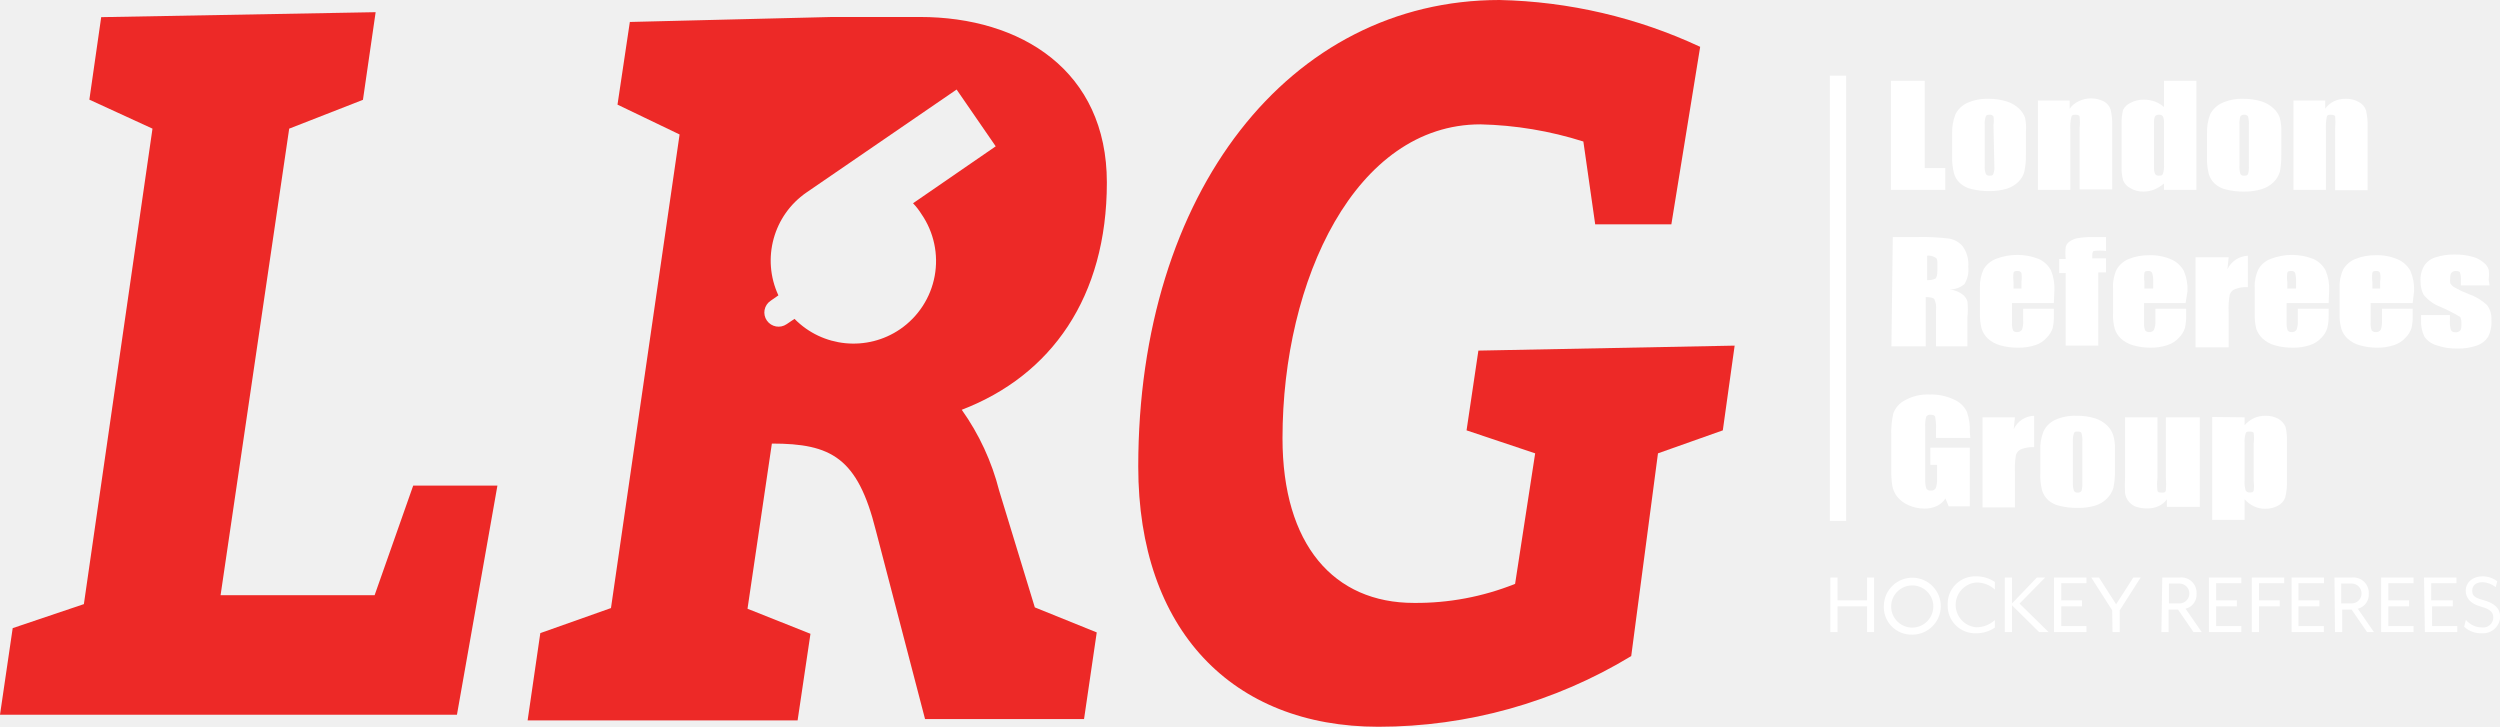
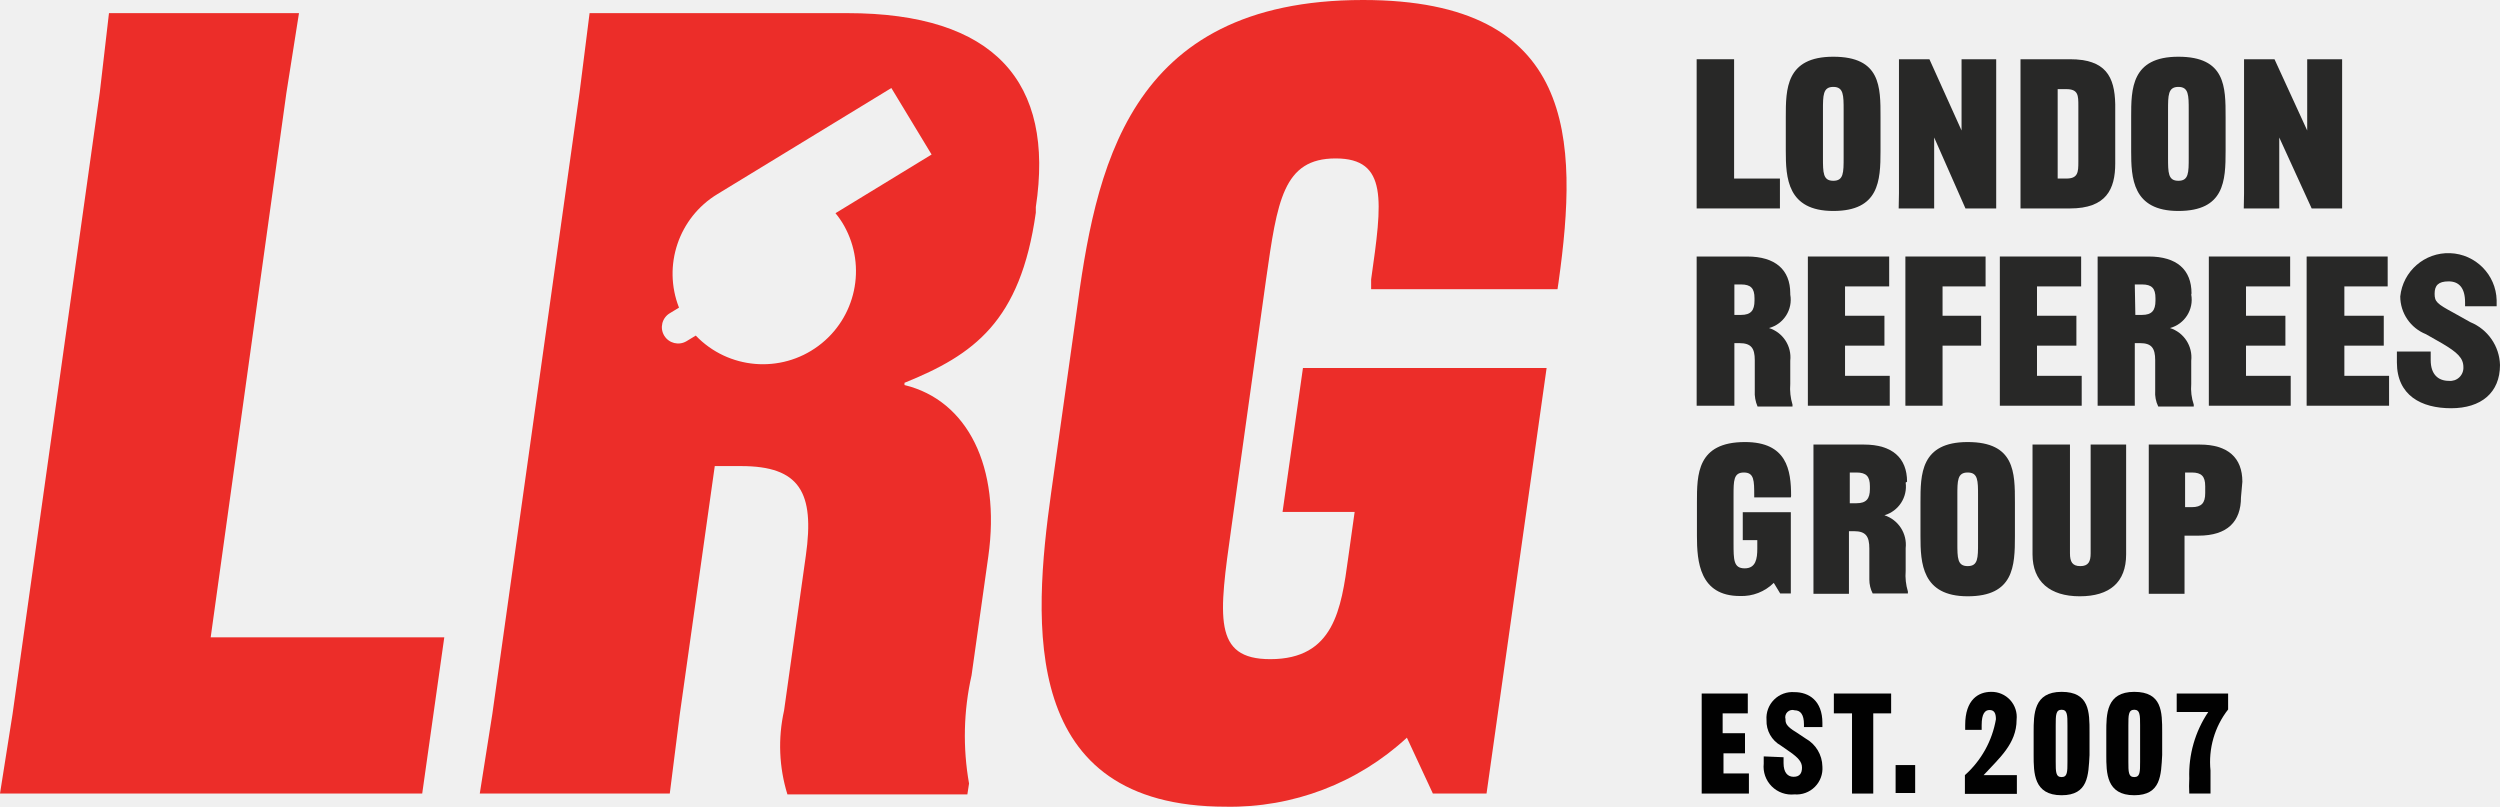
- <svg xmlns="http://www.w3.org/2000/svg" viewBox="0 0 145.75 42.37">
+ <svg xmlns="http://www.w3.org/2000/svg" id="Layer_1" data-name="Layer 1" viewBox="0 0 89.47 28.86">
  <defs>
-     <style>.cls-1{fill:#ed2927;}.cls-2{fill:#fff;}</style>
+     <style>.cls-1{fill:#ec2d29;}.cls-2{fill:#282827;}.cls-3{fill:#010101;}</style>
  </defs>
-   <g id="Layer_2" data-name="Layer 2">
-     <g id="Layer_1-2" data-name="Layer 1">
-       <path class="cls-1" d="M21.84,34.7l2.25-6.39H29L26.64,41.67H0l.74-5.05,4.15-1.4,4-27.72L5.21,5.81,5.9,1l16-.29-.74,5.11L16.86,7.5l-4,27.2Z" />
-       <path class="cls-1" d="M80.36,42.37c-8.51,0-14-5.64-14-15.17,0-16,8.83-27.2,21.06-27.2a29.16,29.16,0,0,1,11.7,2.73L97.44,13.08H93l-.69-4.83a21.45,21.45,0,0,0-6-1c-7.28,0-11.54,9.06-11.54,18.3,0,6.22,3,9.6,7.66,9.6a15.5,15.5,0,0,0,5.9-1.11l1.17-7.61-4-1.34.69-4.65,14.94-.29-.69,4.94-3.78,1.34L95.1,38.25A28.42,28.42,0,0,1,80.36,42.37Z" />
-       <path class="cls-2" d="M112.21,4.71V9.8h1.2v1.27h-3.17V4.71Z" />
-       <path class="cls-2" d="M118.11,7.69V9a4.25,4.25,0,0,1-.09,1,1.25,1.25,0,0,1-.36.61A1.62,1.62,0,0,1,117,11a3.28,3.28,0,0,1-1,.14,4,4,0,0,1-1.06-.12,1.42,1.42,0,0,1-.68-.35,1.2,1.2,0,0,1-.34-.56,3.53,3.53,0,0,1-.11-1V7.8A2.84,2.84,0,0,1,114,6.67a1.43,1.43,0,0,1,.67-.66,2.83,2.83,0,0,1,1.25-.25,3.48,3.48,0,0,1,1.09.16,1.86,1.86,0,0,1,.71.42,1.46,1.46,0,0,1,.34.52A2.84,2.84,0,0,1,118.11,7.69Zm-1.89-.39a1.64,1.64,0,0,0,0-.51.23.23,0,0,0-.22-.1c-.12,0-.19,0-.23.1a1.3,1.3,0,0,0-.06.51V9.65a1.18,1.18,0,0,0,.06.48.21.21,0,0,0,.22.11c.11,0,.19,0,.22-.1a1,1,0,0,0,.06-.44Z" />
-       <path class="cls-2" d="M120.66,5.86l0,.48a1.31,1.31,0,0,1,.51-.43,1.66,1.66,0,0,1,1.48,0,.84.84,0,0,1,.4.48,3.74,3.74,0,0,1,.09,1v3.65h-1.9V7.46a2.81,2.81,0,0,0,0-.66c0-.07-.1-.11-.23-.11s-.22,0-.25.13a2.49,2.49,0,0,0-.06.73v3.52h-1.89V5.86Z" />
-       <path class="cls-2" d="M128.05,4.71v6.36h-1.89V10.7a2.14,2.14,0,0,1-.57.35,1.68,1.68,0,0,1-.63.12,1.43,1.43,0,0,1-.76-.2.89.89,0,0,1-.42-.45,2.7,2.7,0,0,1-.09-.83V7.25a2.77,2.77,0,0,1,.09-.85A.89.89,0,0,1,124.2,6a1.61,1.61,0,0,1,.78-.19,1.93,1.93,0,0,1,.65.11,1.71,1.71,0,0,1,.53.32V4.71Zm-1.89,2.46a.79.79,0,0,0-.06-.38.24.24,0,0,0-.23-.1.26.26,0,0,0-.23.09.79.79,0,0,0-.06.39V9.73a.88.88,0,0,0,.06.41.23.23,0,0,0,.22.1c.12,0,.2,0,.24-.11a1.45,1.45,0,0,0,.06-.55Z" />
-       <path class="cls-2" d="M133,7.69V9a5,5,0,0,1-.08,1,1.43,1.43,0,0,1-.36.61,1.68,1.68,0,0,1-.71.42,3.35,3.35,0,0,1-1,.14,4,4,0,0,1-1.06-.12,1.42,1.42,0,0,1-.68-.35,1.28,1.28,0,0,1-.34-.56,3.6,3.6,0,0,1-.1-1V7.8a2.87,2.87,0,0,1,.18-1.13,1.45,1.45,0,0,1,.68-.66,2.79,2.79,0,0,1,1.24-.25,3.55,3.55,0,0,1,1.1.16,1.81,1.81,0,0,1,.7.42,1.33,1.33,0,0,1,.34.52A2.84,2.84,0,0,1,133,7.69Zm-1.89-.39a1.64,1.64,0,0,0-.05-.51.23.23,0,0,0-.22-.1.24.24,0,0,0-.23.1,1.64,1.64,0,0,0-.05.51V9.65a1.49,1.49,0,0,0,.05.48.21.21,0,0,0,.22.11c.12,0,.19,0,.23-.1a1.28,1.28,0,0,0,.05-.44Z" />
-       <path class="cls-2" d="M135.56,5.86l0,.48a1.28,1.28,0,0,1,.5-.43,1.52,1.52,0,0,1,.69-.15,1.44,1.44,0,0,1,.79.2.84.84,0,0,1,.4.48,3.74,3.74,0,0,1,.09,1v3.65h-1.89V7.46a3.56,3.56,0,0,0,0-.66c0-.07-.11-.11-.24-.11s-.22,0-.25.13a3.16,3.16,0,0,0-.05.73v3.52h-1.89V5.86Z" />
-       <path class="cls-2" d="M110.35,13.82h1.4a12.75,12.75,0,0,1,1.89.09,1.32,1.32,0,0,1,.8.47,1.79,1.79,0,0,1,.31,1.18,1.58,1.58,0,0,1-.22,1,1.26,1.26,0,0,1-.86.31,1.6,1.6,0,0,1,.78.32.85.85,0,0,1,.25.38,4.36,4.36,0,0,1,0,.94v1.68h-1.83V18.07a1.16,1.16,0,0,0-.1-.63c-.06-.08-.23-.12-.5-.12v2.87h-2Zm2,1.09v1.42a1,1,0,0,0,.47-.08c.09-.05.13-.22.13-.5V15.4c0-.2,0-.33-.13-.39A.76.76,0,0,0,112.32,14.91Z" />
-       <path class="cls-2" d="M119.74,17.67H117.3V18.8a1.1,1.1,0,0,0,.06.46.25.25,0,0,0,.23.1.31.31,0,0,0,.29-.14,1.22,1.22,0,0,0,.07-.52V18h1.79v.38a2.92,2.92,0,0,1-.07.75,1.4,1.4,0,0,1-.34.55,1.49,1.49,0,0,1-.67.44,3.07,3.07,0,0,1-1,.15,3.73,3.73,0,0,1-1.06-.14,1.83,1.83,0,0,1-.72-.4,1.46,1.46,0,0,1-.35-.56,3.25,3.25,0,0,1-.1-.89V16.77a2.35,2.35,0,0,1,.22-1.08,1.45,1.45,0,0,1,.72-.6,3.44,3.44,0,0,1,2.47,0,1.5,1.5,0,0,1,.73.67,2.7,2.7,0,0,1,.2,1.18Zm-1.89-.85v-.38a1.77,1.77,0,0,0,0-.52.21.21,0,0,0-.21-.12c-.14,0-.22,0-.25.1a1.94,1.94,0,0,0,0,.54v.38Z" />
-       <path class="cls-2" d="M122.78,13.82v.81a3,3,0,0,0-.7,0c-.07,0-.1.12-.1.26v.17h.8v.82h-.45v4.27h-1.9V15.92h-.38V15.1h.38a3.16,3.16,0,0,1,0-.69.51.51,0,0,1,.2-.31,1.21,1.21,0,0,1,.47-.21,5,5,0,0,1,.93-.07Z" />
-       <path class="cls-2" d="M127.42,17.67H125V18.8a1.1,1.1,0,0,0,.06.46.27.27,0,0,0,.24.1.28.28,0,0,0,.28-.14,1.18,1.18,0,0,0,.08-.52V18h1.79v.38a2.92,2.92,0,0,1-.07.75,1.4,1.4,0,0,1-.34.55,1.52,1.52,0,0,1-.68.44,3,3,0,0,1-1,.15,3.66,3.66,0,0,1-1-.14,1.76,1.76,0,0,1-.72-.4,1.35,1.35,0,0,1-.35-.56,2.9,2.9,0,0,1-.1-.89V16.77a2.23,2.23,0,0,1,.22-1.08,1.45,1.45,0,0,1,.72-.6,3,3,0,0,1,1.15-.21,3,3,0,0,1,1.32.25,1.52,1.52,0,0,1,.72.67,2.68,2.68,0,0,1,.21,1.18Zm-1.89-.85v-.38a1.39,1.39,0,0,0-.06-.52.2.2,0,0,0-.21-.12c-.13,0-.21,0-.24.1a1.79,1.79,0,0,0,0,.54v.38Z" />
-       <path class="cls-2" d="M129.93,15l-.07.69a1.39,1.39,0,0,1,1.19-.78v1.83a1.78,1.78,0,0,0-.76.12.51.51,0,0,0-.3.33,4.63,4.63,0,0,0-.06,1v2.06H128V15Z" />
-       <path class="cls-2" d="M135.76,17.67h-2.45V18.8a1.1,1.1,0,0,0,.06.46.27.27,0,0,0,.23.1.3.3,0,0,0,.29-.14,1.22,1.22,0,0,0,.07-.52V18h1.8v.38a2.84,2.84,0,0,1-.08.75,1.36,1.36,0,0,1-.33.55,1.57,1.57,0,0,1-.68.44,3,3,0,0,1-1,.15,3.78,3.78,0,0,1-1.06-.14,1.79,1.79,0,0,1-.71-.4,1.49,1.49,0,0,1-.36-.56,3.32,3.32,0,0,1-.09-.89V16.77a2.23,2.23,0,0,1,.22-1.08,1.37,1.37,0,0,1,.72-.6,3.41,3.41,0,0,1,2.46,0,1.5,1.5,0,0,1,.73.67,2.68,2.68,0,0,1,.21,1.18Zm-1.9-.85v-.38a1.77,1.77,0,0,0-.05-.52.21.21,0,0,0-.21-.12c-.13,0-.21,0-.25.1a1.94,1.94,0,0,0,0,.54v.38Z" />
-       <path class="cls-2" d="M140.66,17.67h-2.45V18.8a1.1,1.1,0,0,0,.06.46.27.27,0,0,0,.24.1.31.31,0,0,0,.29-.14,1.41,1.41,0,0,0,.07-.52V18h1.79v.38a2.92,2.92,0,0,1-.07.75,1.4,1.4,0,0,1-.34.55,1.52,1.52,0,0,1-.68.44,3,3,0,0,1-1,.15,3.66,3.66,0,0,1-1-.14,1.76,1.76,0,0,1-.72-.4,1.35,1.35,0,0,1-.35-.56,2.9,2.9,0,0,1-.1-.89V16.77a2.23,2.23,0,0,1,.22-1.08,1.45,1.45,0,0,1,.72-.6,3,3,0,0,1,1.15-.21,3,3,0,0,1,1.32.25,1.52,1.52,0,0,1,.72.67,2.68,2.68,0,0,1,.21,1.18Zm-1.9-.85v-.38a1.47,1.47,0,0,0,0-.52.2.2,0,0,0-.21-.12c-.13,0-.21,0-.24.1a1.79,1.79,0,0,0,0,.54v.38Z" />
-       <path class="cls-2" d="M145.14,16.64h-1.67v-.29a1.27,1.27,0,0,0-.05-.45c0-.07-.12-.1-.25-.1a.32.32,0,0,0-.24.09.4.4,0,0,0-.08.26,1.49,1.49,0,0,0,0,.36.67.67,0,0,0,.24.24,6,6,0,0,0,.82.39,3,3,0,0,1,1.08.64,1.31,1.31,0,0,1,.26.87,1.91,1.91,0,0,1-.2,1,1.29,1.29,0,0,1-.66.5,3.24,3.24,0,0,1-1.11.17,3.46,3.46,0,0,1-1.23-.19,1.28,1.28,0,0,1-.71-.51,2,2,0,0,1-.19-1v-.25h1.68v.33a1.49,1.49,0,0,0,.06.54.25.25,0,0,0,.25.13.35.35,0,0,0,.28-.09c.06-.05.08-.17.08-.35s0-.41-.1-.47a9.62,9.62,0,0,0-1.1-.56,2.36,2.36,0,0,1-1-.71,1.55,1.55,0,0,1-.18-.76,1.59,1.59,0,0,1,.2-.92A1.19,1.19,0,0,1,142,15a3.35,3.35,0,0,1,1.1-.16,3.58,3.58,0,0,1,1.05.13,1.58,1.58,0,0,1,.66.35.8.8,0,0,1,.28.4,2.08,2.08,0,0,1,0,.58Z" />
-       <path class="cls-2" d="M114.87,25.53h-2V25a3,3,0,0,0-.05-.69c0-.09-.13-.13-.27-.13a.26.26,0,0,0-.25.11,1.79,1.79,0,0,0-.06.61v3a1.7,1.7,0,0,0,.06.57.26.26,0,0,0,.26.13.3.3,0,0,0,.3-.15,1.59,1.59,0,0,0,.07-.6V27.1h-.39v-1h2.3v3.42h-1.23l-.19-.46a1.24,1.24,0,0,1-.5.44,1.67,1.67,0,0,1-.73.15,2.25,2.25,0,0,1-.93-.2,1.74,1.74,0,0,1-.66-.5,1.48,1.48,0,0,1-.28-.63,6,6,0,0,1-.06-1v-1.9a5.19,5.19,0,0,1,.12-1.32,1.4,1.4,0,0,1,.67-.76,2.69,2.69,0,0,1,1.44-.34,3.07,3.07,0,0,1,1.44.3,1.46,1.46,0,0,1,.74.71,3.09,3.09,0,0,1,.17,1.19Z" />
-       <path class="cls-2" d="M117.47,24.33l-.07.69a1.35,1.35,0,0,1,1.19-.78v1.83a1.82,1.82,0,0,0-.76.12.54.54,0,0,0-.3.33,4.63,4.63,0,0,0-.06,1v2.06h-1.89V24.33Z" />
-       <path class="cls-2" d="M123.3,26.16v1.28a4.25,4.25,0,0,1-.09,1,1.43,1.43,0,0,1-.36.61,1.64,1.64,0,0,1-.71.43,3.35,3.35,0,0,1-1,.13,4.1,4.1,0,0,1-1.07-.12,1.46,1.46,0,0,1-.67-.34,1.3,1.3,0,0,1-.35-.57,3.56,3.56,0,0,1-.1-1V26.28a2.7,2.7,0,0,1,.19-1.14,1.43,1.43,0,0,1,.67-.66,2.81,2.81,0,0,1,1.25-.24,3.5,3.5,0,0,1,1.09.15,1.81,1.81,0,0,1,.7.42,1.36,1.36,0,0,1,.34.53A2.41,2.41,0,0,1,123.3,26.16Zm-1.9-.39a1.37,1.37,0,0,0-.05-.51c0-.07-.11-.1-.22-.1s-.19,0-.22.1a1.3,1.3,0,0,0-.06.51v2.35a1.28,1.28,0,0,0,.06.49.22.22,0,0,0,.22.11.25.25,0,0,0,.22-.1,1.32,1.32,0,0,0,.05-.44Z" />
-       <path class="cls-2" d="M128.25,24.33v5.22h-1.92l0-.44a1.19,1.19,0,0,1-.49.4,1.53,1.53,0,0,1-.66.13,1.85,1.85,0,0,1-.71-.12,1,1,0,0,1-.41-.34,1,1,0,0,1-.17-.43,8.46,8.46,0,0,1,0-.9V24.33h1.89v3.55a2.86,2.86,0,0,0,0,.72q0,.12.24.12c.14,0,.22,0,.25-.12a4.45,4.45,0,0,0,0-.76V24.33Z" />
-       <path class="cls-2" d="M130.86,24.33l0,.46a1.68,1.68,0,0,1,.56-.42,1.59,1.59,0,0,1,.66-.13,1.47,1.47,0,0,1,.77.19,1,1,0,0,1,.4.46,3.57,3.57,0,0,1,.08.88V28a3.79,3.79,0,0,1-.1,1,.89.89,0,0,1-.42.48,1.49,1.49,0,0,1-.75.18,1.44,1.44,0,0,1-.65-.14,1.76,1.76,0,0,1-.55-.41v1.2h-1.89v-6Zm.53,1.52a2.25,2.25,0,0,0,0-.59c0-.07-.1-.1-.23-.1s-.21,0-.24.12a1.62,1.62,0,0,0-.06.57V28a1.72,1.72,0,0,0,.06.59.24.24,0,0,0,.24.12c.12,0,.2,0,.23-.11a1.89,1.89,0,0,0,0-.53Z" />
-       <path class="cls-2" d="M106.71,33.67h.42V35h1.72V33.67h.41v3.18h-.41v-1.5h-1.72v1.5h-.42Z" />
-       <path class="cls-2" d="M109.83,35.26A1.66,1.66,0,1,1,111.49,37,1.61,1.61,0,0,1,109.83,35.26Zm2.88,0a1.23,1.23,0,1,0-1.22,1.33A1.24,1.24,0,0,0,112.71,35.26Z" />
-       <path class="cls-2" d="M113.55,35.26a1.6,1.6,0,0,1,1.66-1.66,1.9,1.9,0,0,1,1.09.33v.44a1.57,1.57,0,0,0-1.09-.41,1.31,1.31,0,0,0,0,2.61,1.58,1.58,0,0,0,1.09-.42v.44a1.9,1.9,0,0,1-1.09.33A1.6,1.6,0,0,1,113.55,35.26Z" />
-       <path class="cls-2" d="M116.88,33.67h.42v1.51l1.45-1.51h.48l-1.49,1.52,1.69,1.66h-.55l-1.58-1.56v1.56h-.42Z" />
-       <path class="cls-2" d="M119.75,33.67h1.89V34h-1.47v1h1.21v.35h-1.21V36.5h1.47v.35h-1.89Z" />
-       <path class="cls-2" d="M123.14,35.58l-1.22-1.91h.45l1,1.56,1-1.56h.43l-1.22,1.91v1.27h-.42Z" />
-       <path class="cls-2" d="M126.06,33.67h1a.89.89,0,0,1,1,.93.85.85,0,0,1-.64.89l.94,1.36h-.48l-.9-1.31h-.55v1.31h-.42Zm1,1.51a.58.58,0,1,0,0-1.16h-.61v1.16Z" />
-       <path class="cls-2" d="M128.78,33.67h1.89V34H129.2v1h1.21v.35H129.2V36.5h1.47v.35h-1.89Z" />
-       <path class="cls-2" d="M131.28,33.67h1.89V34H131.7v1h1.21v.35H131.7v1.5h-.42Z" />
-       <path class="cls-2" d="M133.6,33.67h1.89V34H134v1h1.22v.35H134V36.5h1.48v.35H133.6Z" />
-       <path class="cls-2" d="M136.1,33.67h1a.9.9,0,0,1,1,.93.85.85,0,0,1-.64.89l.94,1.36H138l-.9-1.31h-.55v1.31h-.42Zm1,1.51a.58.58,0,1,0,0-1.16h-.61v1.16Z" />
-       <path class="cls-2" d="M138.82,33.67h1.89V34h-1.47v1h1.21v.35h-1.21V36.5h1.47v.35h-1.89Z" />
-       <path class="cls-2" d="M141.32,33.67h1.89V34h-1.47v1H143v.35h-1.21V36.5h1.47v.35h-1.89Z" />
-       <path class="cls-2" d="M143.66,36.54l.1-.4a1.24,1.24,0,0,0,.94.44.59.59,0,0,0,.66-.56c0-.32-.16-.5-.74-.66s-.87-.49-.87-.93.37-.83,1-.83a1.4,1.4,0,0,1,.84.29l-.09.34a1.35,1.35,0,0,0-.75-.29c-.4,0-.62.19-.62.49s.14.42.63.55c.67.18,1,.48,1,1a1,1,0,0,1-1.05.94A1.44,1.44,0,0,1,143.66,36.54Z" />
-       <path class="cls-1" d="M58.25,28.6a14.14,14.14,0,0,0-2.18-4.71c5.22-2,8.46-6.57,8.46-13.25,0-6.52-5-9.65-10.9-9.65H48.52l-11.8.29L36,6.1l3.62,1.74-4,27.61L31.5,36.91,30.76,42H46.5l.75-5.05-3.67-1.46L45,25.86c3.46,0,5,.82,6.06,5.06l2.87,11H63.2l.74-5.05-3.61-1.46Zm-5.77-9.41a4.82,4.82,0,0,1-6.16-.6l-.46.31a.83.83,0,0,1-1.15-.21.82.82,0,0,1,.21-1.15l.46-.32a4.82,4.82,0,0,1,1.64-6l8.75-6,2.28,3.31-4.82,3.32a3.82,3.82,0,0,1,.49.63A4.82,4.82,0,0,1,52.48,19.19Z" />
-       <rect class="cls-2" x="94.18" y="16.92" width="25.96" height="0.95" transform="translate(124.55 -89.77) rotate(90)" />
-     </g>
-   </g>
+   <path class="cls-1" d="M1.1,28.66l.45-2.85L4.67,3.58,5,.73h6.8l-.45,2.85L8.64,23.07H17l-.79,5.59Z" transform="translate(-1.1 -0.26)" />
+   <path class="cls-1" d="M56.84,10.61H50.17l0-.35c.4-2.81.61-4.33-1.27-4.33s-2.09,1.52-2.49,4.33l-1.24,8.87c-.45,3.2-.67,4.72,1.39,4.72,2.28,0,2.54-1.79,2.79-3.63l.23-1.64H47l.73-5.15h8.72L54.3,28.66H52.38l-.93-2h0a9.3,9.3,0,0,1-6.48,2.47c-7.38,0-6.91-6.53-6.25-11.25l.89-6.33C40.3,6.4,41.38.26,49.88.26c7.65,0,7.71,5,7,10.08Z" transform="translate(-1.1 -0.26)" />
+   <path class="cls-1" d="M31.42.73H22.2l-.36,2.85L18.72,25.81l-.45,2.85h6.8l.36-2.85,1.25-8.87h.94c2.1,0,2.64.94,2.32,3.2l-.78,5.55a5.84,5.84,0,0,0,.12,3h6.44l.06-.39a9.83,9.83,0,0,1,.09-3.87l.6-4.26c.45-3.2-.74-5.58-3-6.13v-.08c2.47-1,4.15-2.18,4.7-6.09l0-.2C38.85,3.19,36.69.73,31.42.73ZM31,7.89a3,3,0,0,1,.31.45A3.33,3.33,0,0,1,26,12.27l-.33.2a.57.57,0,0,1-.6-1l.33-.2a3.33,3.33,0,0,1,1.37-4.06L33,3.41l1.44,2.38Z" transform="translate(-1.1 -0.26)" />
+   <path class="cls-2" d="M61.82,7.72V2.38h1.34V6.65H64.8V7.72Z" transform="translate(-1.1 -0.26)" />
+   <path class="cls-2" d="M66.71,7.81c-1.65,0-1.7-1.19-1.7-2.15V4.45c0-1,0-2.16,1.7-2.16S68.4,3.37,68.4,4.45V5.66C68.4,6.73,68.35,7.81,66.71,7.81ZM66.34,5.9c0,.54,0,.83.37.83s.37-.29.37-.83V4.2c0-.53,0-.83-.37-.83s-.37.3-.37.83Z" transform="translate(-1.1 -0.26)" />
+   <path class="cls-2" d="M69.06,7.18V2.38h1.09L71.3,4.93h0V2.38h1.24V7.72h-1.1L70.32,5.18h0V7.72H69.05Z" transform="translate(-1.1 -0.26)" />
+   <path class="cls-2" d="M76.8,6.11c0,.92-.32,1.61-1.62,1.61H73.41V2.38h1.77c1.27,0,1.6.61,1.62,1.61ZM75.48,4.05c0-.37,0-.6-.43-.6h-.31v3.2h.31c.42,0,.43-.23.43-.6Z" transform="translate(-1.1 -0.26)" />
+   <path class="cls-2" d="M79.06,7.81c-1.65,0-1.69-1.19-1.69-2.15V4.45c0-1,0-2.16,1.69-2.16s1.69,1.08,1.69,2.16V5.66C80.75,6.73,80.71,7.81,79.06,7.81ZM78.69,5.9c0,.54,0,.83.37.83s.37-.29.37-.83V4.2c0-.53,0-.83-.37-.83s-.37.3-.37.83Z" transform="translate(-1.1 -0.26)" />
+   <path class="cls-2" d="M81.41,7.18V2.38h1.09l1.17,2.55h0V2.38h1.25V7.72H83.83L82.67,5.18h0V7.72H81.4Z" transform="translate(-1.1 -0.26)" />
+   <path class="cls-2" d="M65.17,10.8A1.05,1.05,0,0,1,64.41,12v0a1.1,1.1,0,0,1,.76,1.17V14a2,2,0,0,0,.08.74v.07H64a1.24,1.24,0,0,1-.1-.57V13.15c0-.43-.13-.61-.55-.61h-.18v2.24H61.82V9.44h1.81c1,0,1.54.47,1.54,1.32Zm-2,.73h.24c.35,0,.48-.16.48-.51v-.09c0-.35-.13-.49-.48-.49h-.24Z" transform="translate(-1.1 -0.26)" />
+   <path class="cls-2" d="M67.13,12.63v1.08h1.6v1.07H65.8V9.44h2.91v1.07H67.13v1.05h1.41v1.07Z" transform="translate(-1.1 -0.26)" />
+   <path class="cls-2" d="M70.62,12.63v2.15H69.29V9.44h2.87v1.07H70.62v1.05H72v1.07Z" transform="translate(-1.1 -0.26)" />
+   <path class="cls-2" d="M74,12.63v1.08h1.6v1.07H72.67V9.44h2.91v1.07H74v1.05h1.41v1.07Z" transform="translate(-1.1 -0.26)" />
+   <path class="cls-2" d="M79.52,10.8A1.05,1.05,0,0,1,78.76,12v0a1.1,1.1,0,0,1,.76,1.17V14a1.83,1.83,0,0,0,.09.74v.07H78.34a1.11,1.11,0,0,1-.11-.57V13.15c0-.43-.13-.61-.54-.61H77.5v2.24H76.17V9.44H78c1,0,1.53.47,1.53,1.32Zm-2,.73h.24c.35,0,.48-.16.48-.51v-.09c0-.35-.13-.49-.48-.49H77.5Z" transform="translate(-1.1 -0.26)" />
+   <path class="cls-2" d="M81.48,12.63v1.08h1.6v1.07H80.15V9.44h2.91v1.07H81.48v1.05h1.41v1.07Z" transform="translate(-1.1 -0.26)" />
+   <path class="cls-2" d="M85,12.63v1.08h1.6v1.07H83.65V9.44h2.9v1.07H85v1.05h1.41v1.07Z" transform="translate(-1.1 -0.26)" />
+   <path class="cls-2" d="M88.09,12.84v.31c0,.5.26.74.65.74a.47.47,0,0,0,.52-.49c0-.33-.22-.53-.76-.85l-.58-.33A1.46,1.46,0,0,1,87,10.87a1.73,1.73,0,0,1,3.45.13v.22H89.32v-.14c0-.52-.22-.75-.59-.75s-.5.15-.5.44.08.36.69.69l.59.33a1.71,1.71,0,0,1,1.06,1.53c0,1-.68,1.55-1.75,1.55s-1.94-.46-1.94-1.64v-.39Z" transform="translate(-1.1 -0.26)" />
+   <path class="cls-2" d="M65.19,18.06H63.88V18c0-.54,0-.83-.37-.83s-.37.29-.37.83v1.69c0,.61,0,.91.4.91s.45-.35.45-.7v-.31h-.52v-1h1.72v2.91h-.38l-.23-.38h0a1.63,1.63,0,0,1-1.21.47c-1.45,0-1.54-1.24-1.54-2.15V18.24c0-1,0-2.16,1.72-2.16,1.5,0,1.65,1,1.65,1.93Z" transform="translate(-1.1 -0.26)" />
+   <path class="cls-2" d="M69.3,17.53a1.07,1.07,0,0,1-.76,1.17h0a1.11,1.11,0,0,1,.76,1.18v.81a2,2,0,0,0,.08.74v.07H68.12A1.09,1.09,0,0,1,68,21V19.89c0-.44-.13-.62-.55-.62h-.18v2.24H66V16.17h1.81c1,0,1.54.47,1.54,1.33Zm-2,.74h.24c.35,0,.48-.16.48-.51v-.1c0-.35-.13-.49-.48-.49h-.24Z" transform="translate(-1.1 -0.26)" />
+   <path class="cls-2" d="M71.52,21.6c-1.64,0-1.69-1.19-1.69-2.15V18.24c0-1,0-2.16,1.69-2.16s1.69,1.09,1.69,2.16v1.21C73.21,20.52,73.17,21.6,71.52,21.6Zm-.37-1.91c0,.54,0,.83.37.83s.37-.29.37-.83V18c0-.54,0-.83-.37-.83s-.37.29-.37.83Z" transform="translate(-1.1 -0.26)" />
+   <path class="cls-2" d="M77.19,16.17V20.1c0,1-.59,1.5-1.66,1.5s-1.69-.53-1.69-1.5V16.17h1.34v3.89c0,.3.08.46.37.46s.37-.16.37-.46V16.17Z" transform="translate(-1.1 -0.26)" />
+   <path class="cls-2" d="M81.3,18.06c0,.86-.48,1.37-1.52,1.37h-.5v2.08H78V16.17h1.83c1,0,1.52.47,1.52,1.33Zm-2,.35h.24c.35,0,.48-.15.48-.5v-.25c0-.35-.13-.49-.48-.49h-.24Z" transform="translate(-1.1 -0.26)" />
+   <path class="cls-3" d="M62.78,27.22v.72h.91v.72H62V25.08h1.65v.71h-.9v.71h.8v.72Z" transform="translate(-1.1 -0.26)" />
+   <path class="cls-3" d="M64.93,27.36v.21c0,.33.14.49.36.49s.3-.13.3-.33-.13-.35-.43-.56l-.33-.23a1,1,0,0,1-.51-.91.93.93,0,0,1,1-1c.52,0,1,.31,1,1.1v.15h-.66v-.1c0-.34-.12-.5-.33-.5A.26.26,0,0,0,65,26c0,.12,0,.24.39.47l.33.22a1.17,1.17,0,0,1,.6,1,.93.93,0,0,1-1,1,1,1,0,0,1-1.1-1.1v-.26Z" transform="translate(-1.1 -0.26)" />
+   <path class="cls-3" d="M68.14,25.79v2.87h-.76V25.79h-.65v-.71h2.05v.71Z" transform="translate(-1.1 -0.26)" />
+   <path class="cls-3" d="M68.94,27.64h.7v1h-.7Z" transform="translate(-1.1 -0.26)" />
+   <path class="cls-3" d="M72.09,28v0h1.19v.67H71.42V28a3.46,3.46,0,0,0,1.11-2c0-.23-.07-.33-.23-.33s-.28.13-.28.54v.17h-.59v-.17c0-.92.48-1.19.93-1.19a.9.9,0,0,1,.91,1C73.27,26.88,72.64,27.4,72.09,28Z" transform="translate(-1.1 -0.26)" />
+   <path class="cls-3" d="M74.88,28.72c-1,0-1-.8-1-1.44v-.82c0-.64,0-1.44,1-1.44s1,.72,1,1.44v.82C75.84,28,75.84,28.72,74.88,28.72Zm-.21-1.2c0,.36,0,.55.21.55s.21-.19.21-.55v-1.3c0-.36,0-.56-.21-.56s-.21.2-.21.56Z" transform="translate(-1.1 -0.26)" />
+   <path class="cls-3" d="M77.48,28.72c-1,0-1-.8-1-1.44v-.82c0-.64,0-1.44,1-1.44s1,.72,1,1.44v.82C78.44,28,78.44,28.72,77.48,28.72Zm-.21-1.2c0,.36,0,.55.21.55s.21-.19.21-.55v-1.3c0-.36,0-.56-.21-.56s-.21.2-.21.56Z" transform="translate(-1.1 -0.26)" />
+   <path class="cls-3" d="M79.45,28.66a5.06,5.06,0,0,1,0-.54,4,4,0,0,1,.68-2.38H79v-.66h1.84v.57a3.05,3.05,0,0,0-.63,2.19c0,.24,0,.51,0,.82Z" transform="translate(-1.1 -0.26)" />
</svg>
